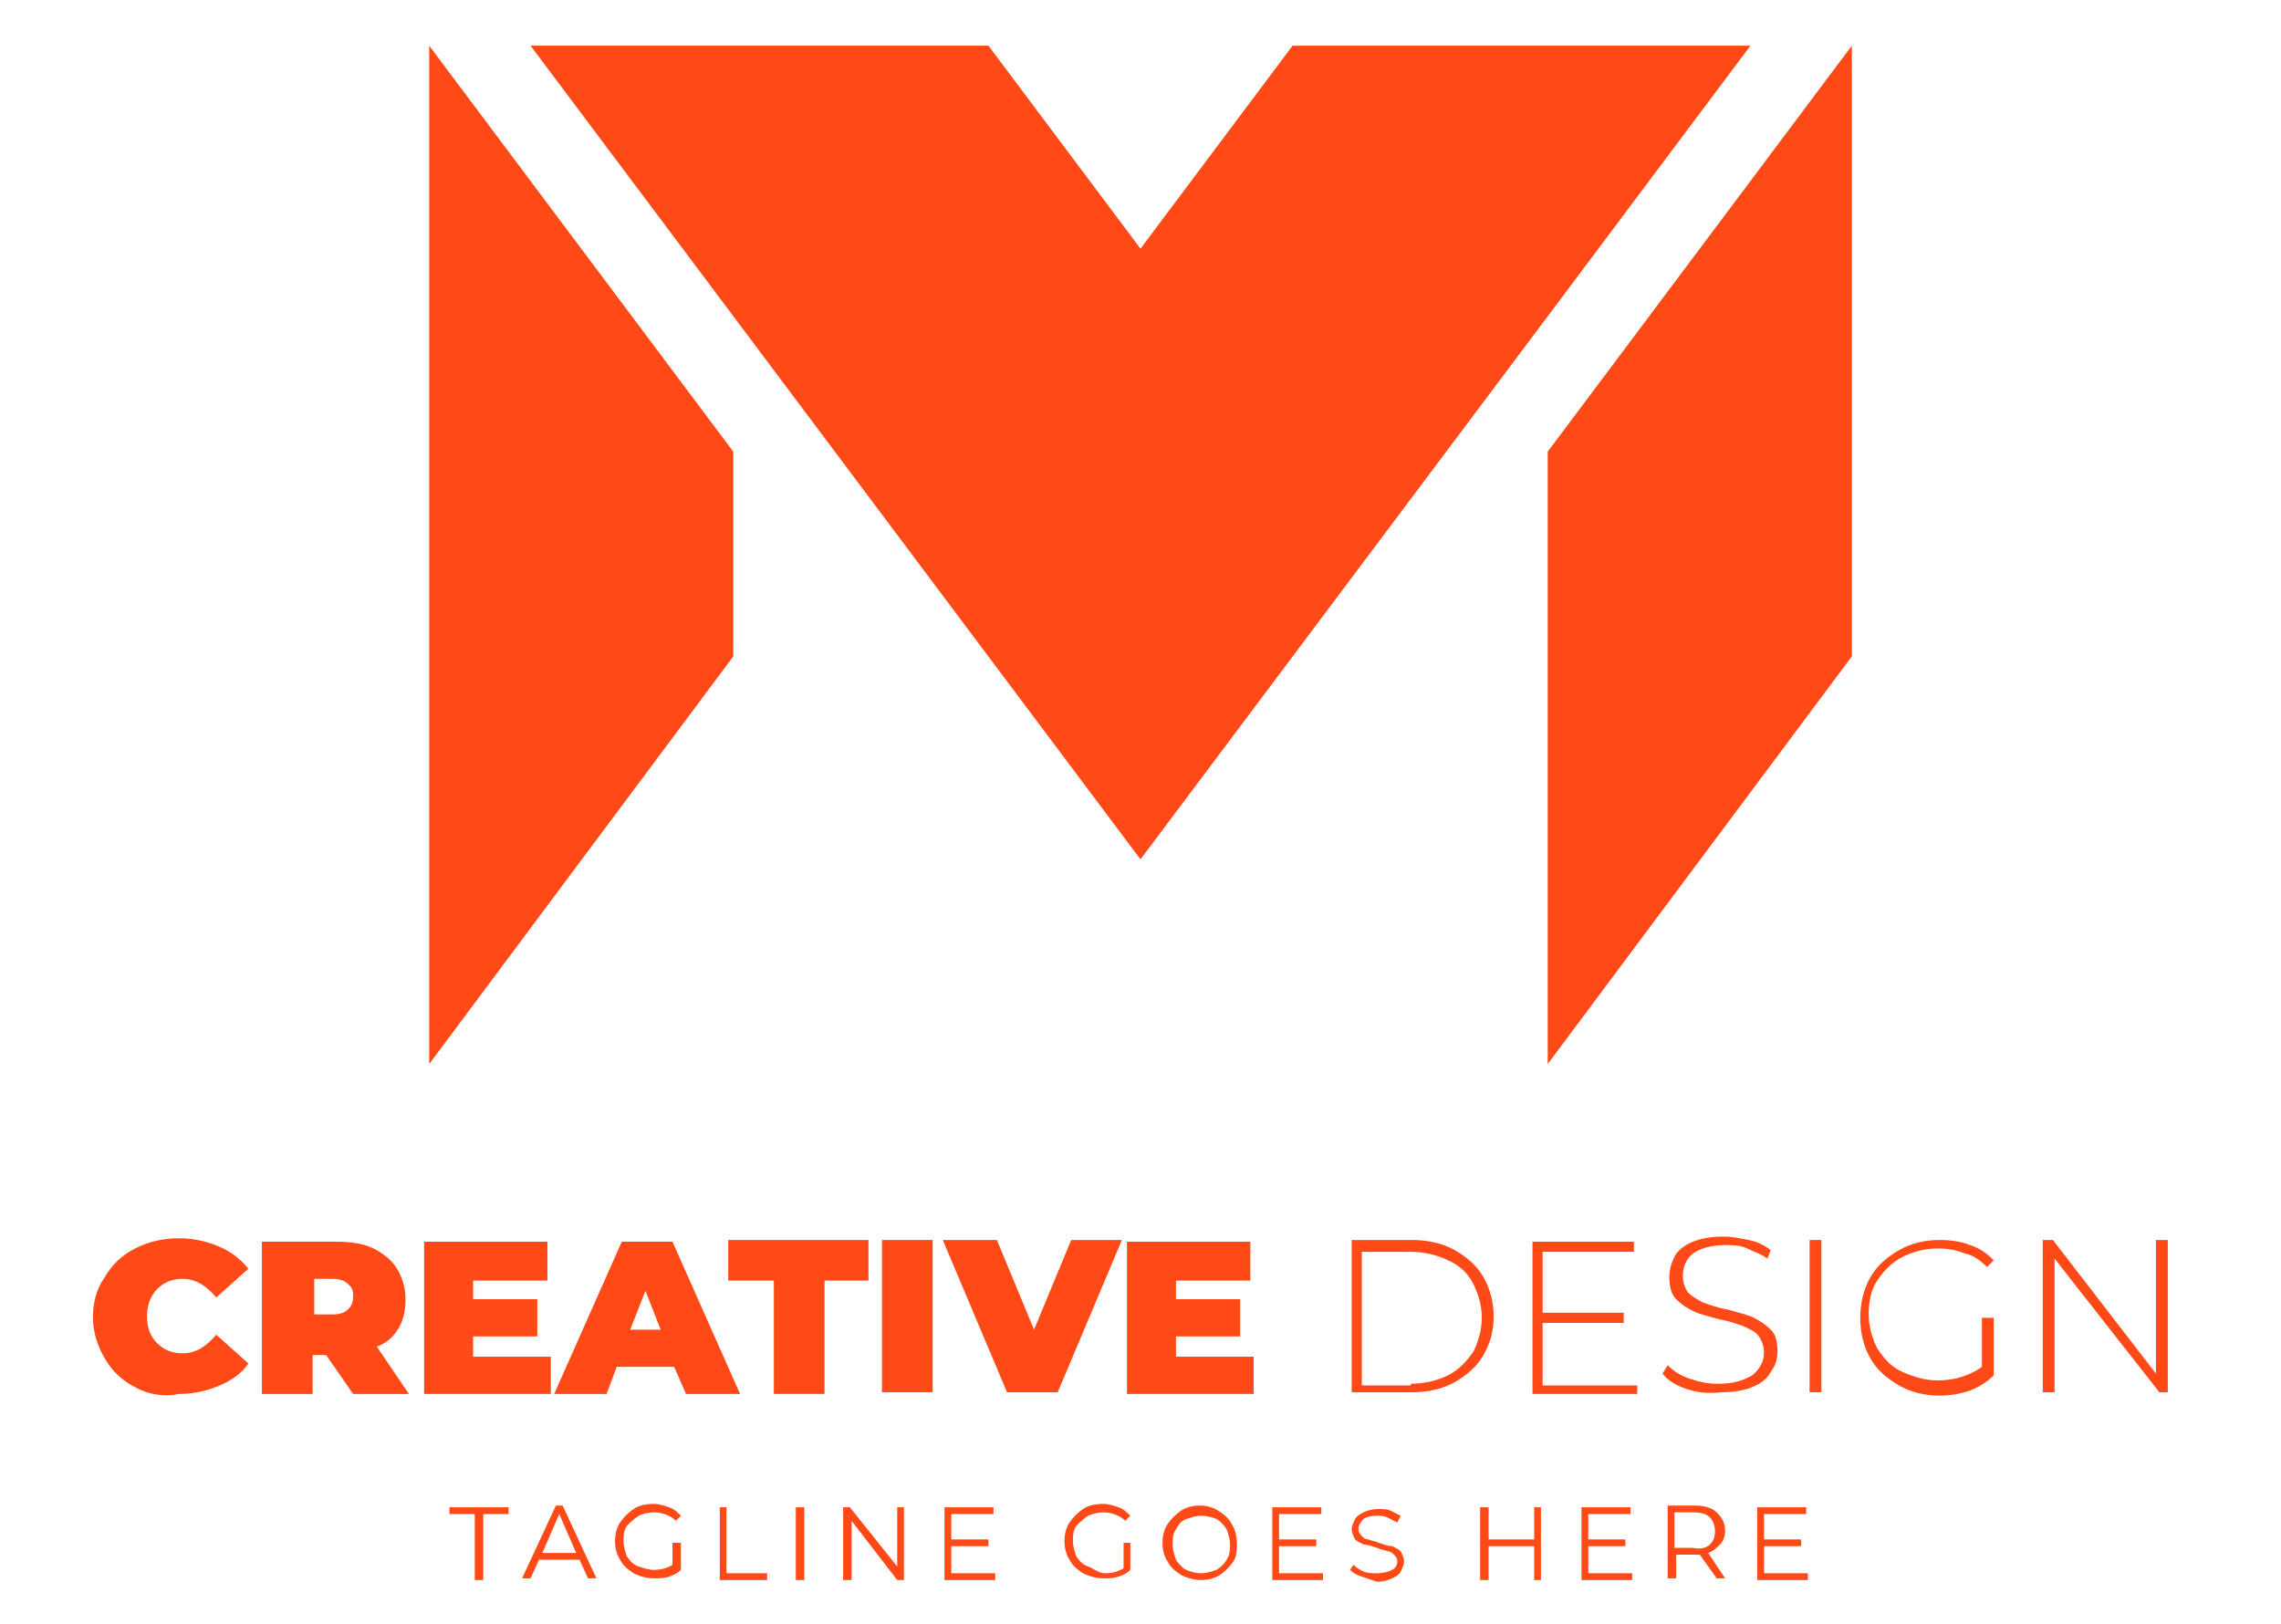
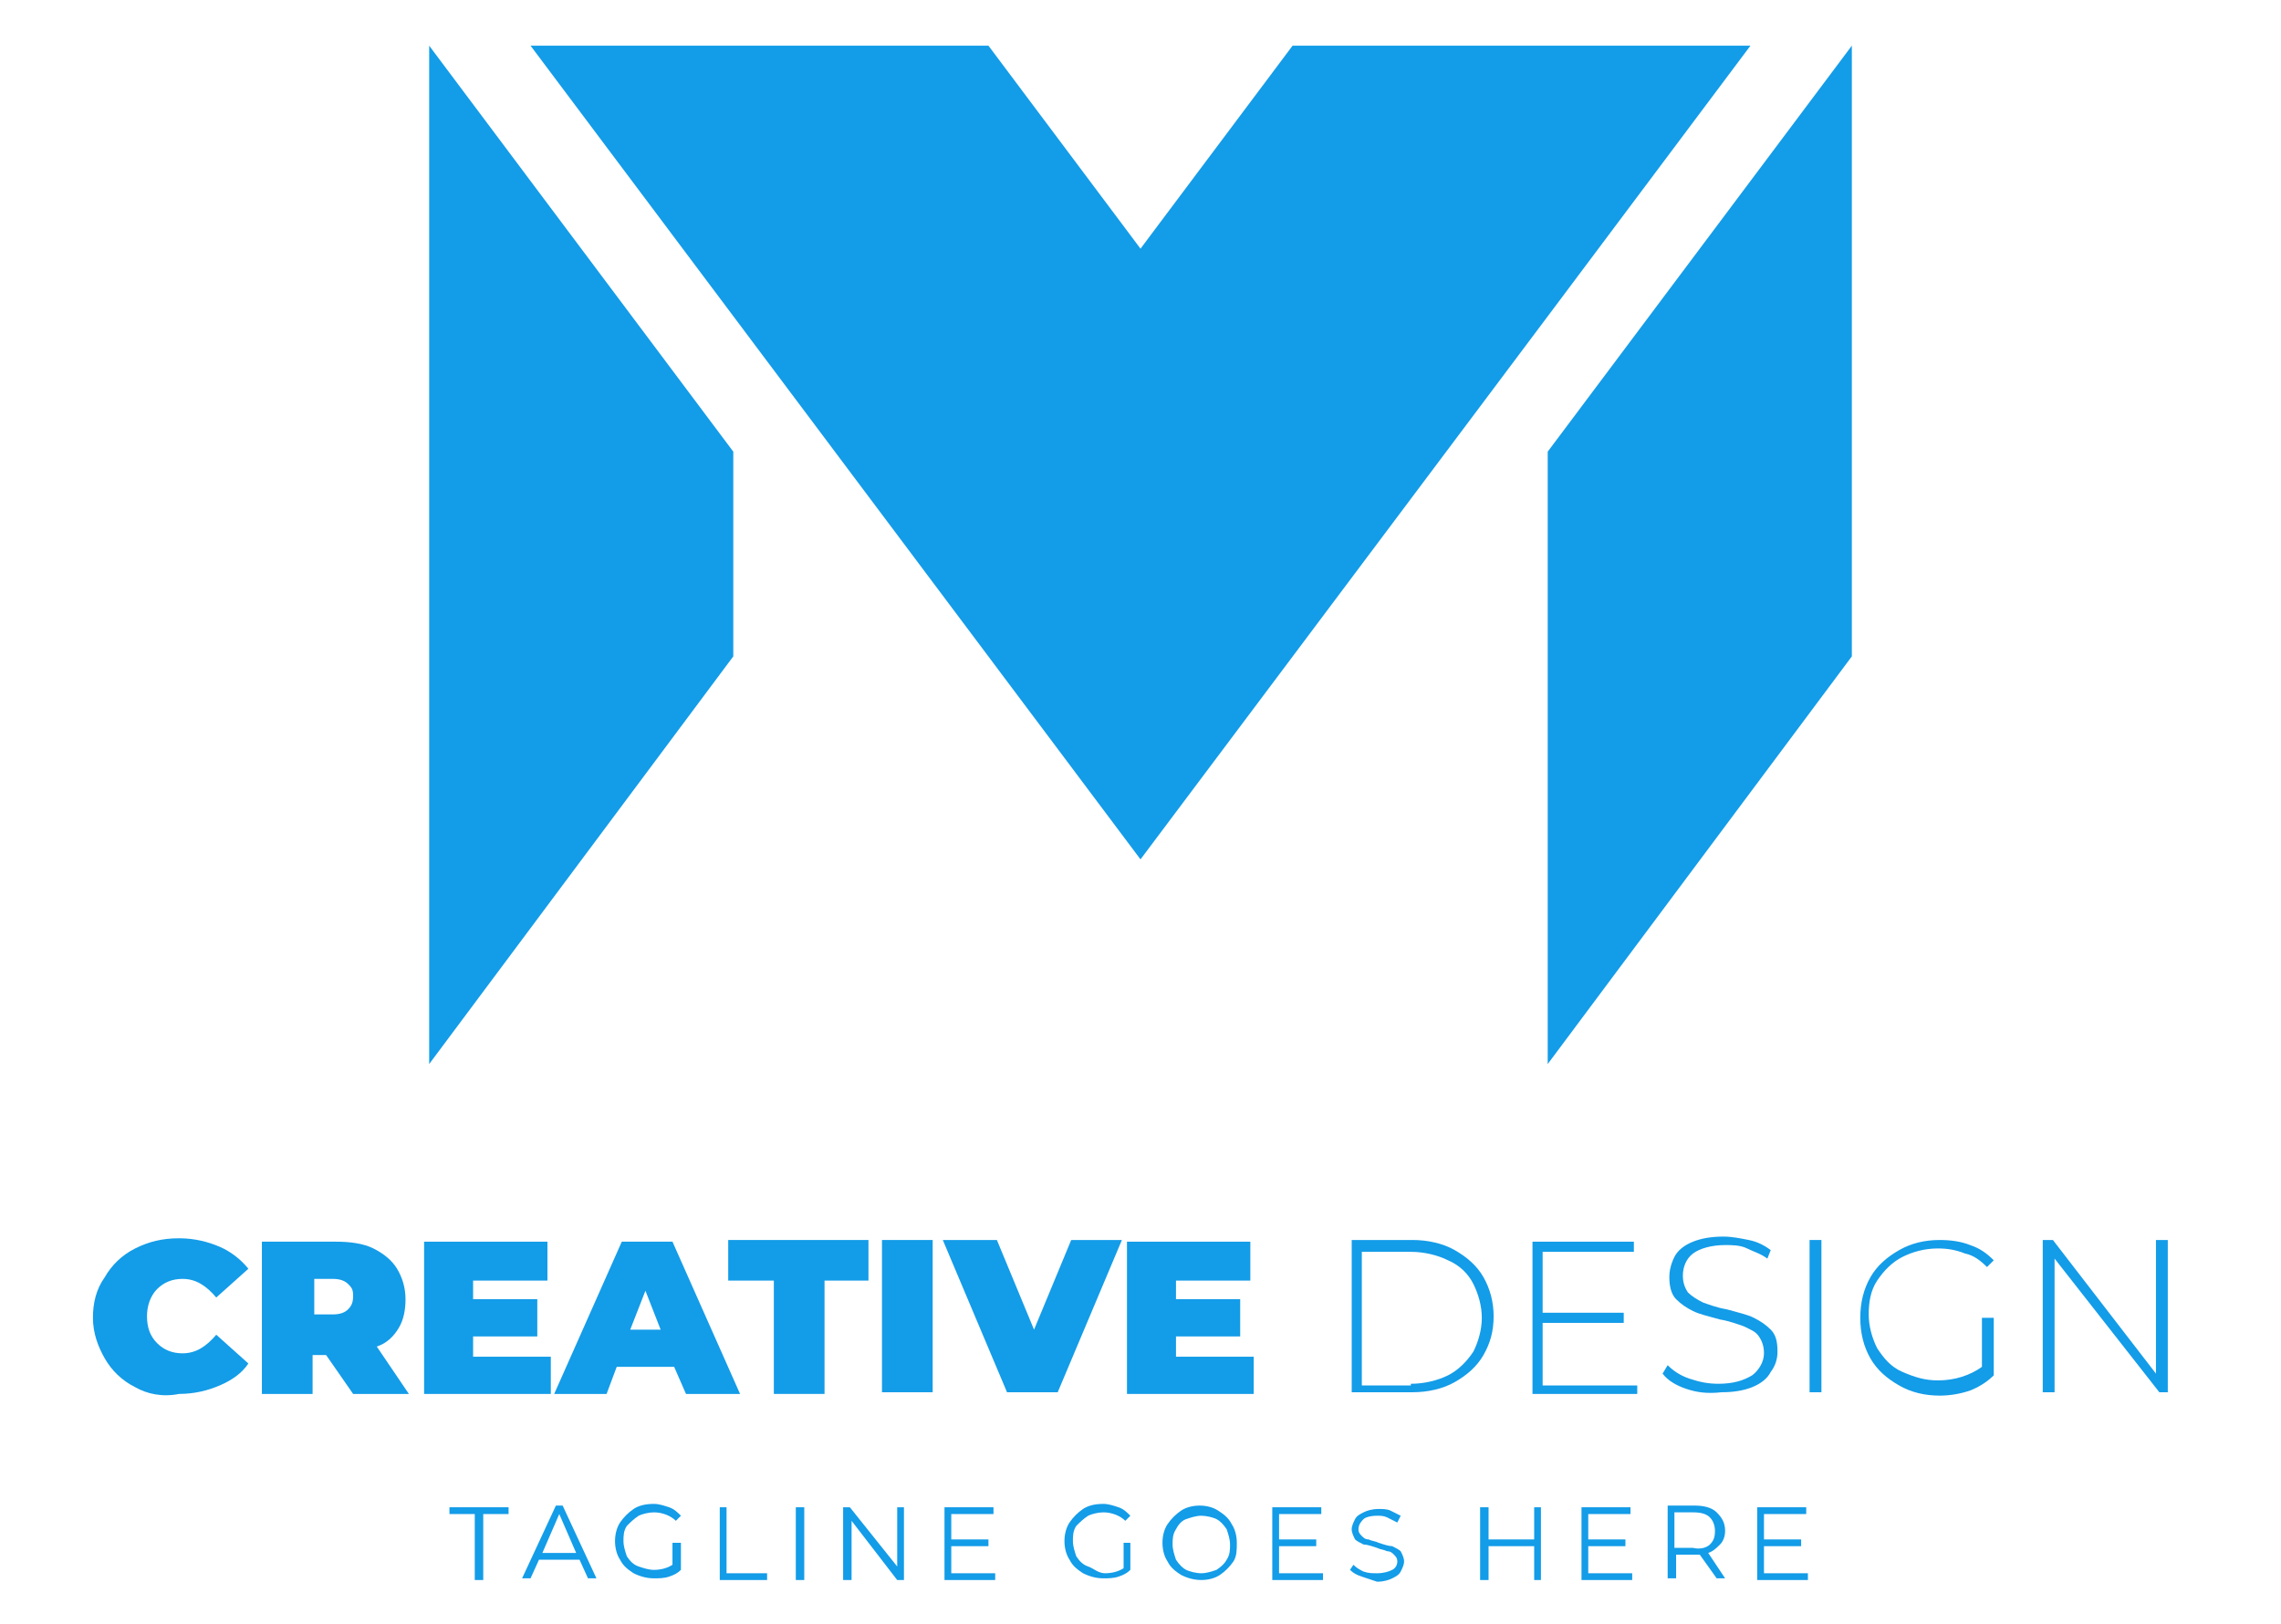
<svg xmlns="http://www.w3.org/2000/svg" width="125" height="89" viewBox="0 0 125 89" fill="none">
-   <path d="M40.185 24.753V35.971L23.519 58.313V2.503L40.185 24.753Z" fill="#FF4A17" />
-   <path d="M101.482 2.503V35.971L84.815 58.313V24.753L101.482 2.503Z" fill="#FF4A17" />
-   <path d="M95.926 2.503L84.815 17.336L62.5 47.096L29.074 2.503H54.167L62.5 13.628L70.834 2.503H95.926Z" fill="#FF4A17" />
-   <path d="M7.407 76.021C6.667 75.65 6.111 75.094 5.741 74.445C5.37 73.796 5.093 73.054 5.093 72.22C5.093 71.385 5.278 70.644 5.741 69.995C6.111 69.346 6.667 68.789 7.407 68.419C8.148 68.048 8.889 67.862 9.815 67.862C10.648 67.862 11.389 68.048 12.037 68.326C12.685 68.604 13.241 69.067 13.611 69.531L11.852 71.107C11.296 70.458 10.741 70.087 10 70.087C9.444 70.087 8.981 70.273 8.611 70.644C8.241 71.014 8.055 71.571 8.055 72.127C8.055 72.776 8.241 73.239 8.611 73.61C8.981 73.981 9.444 74.166 10 74.166C10.741 74.166 11.296 73.796 11.852 73.147L13.611 74.723C13.241 75.279 12.685 75.65 12.037 75.928C11.389 76.206 10.648 76.391 9.815 76.391C8.889 76.577 8.055 76.391 7.407 76.021Z" fill="#FF4A17" />
-   <path d="M17.87 74.259H17.13V76.392H14.352V68.048H18.426C19.167 68.048 19.907 68.141 20.463 68.419C21.018 68.697 21.481 69.068 21.759 69.531C22.037 69.995 22.222 70.551 22.222 71.2C22.222 71.756 22.13 72.312 21.852 72.776C21.574 73.24 21.204 73.61 20.648 73.796L22.407 76.392H19.352L17.87 74.259ZM19.074 70.366C18.889 70.18 18.611 70.087 18.241 70.087H17.222V72.034H18.241C18.611 72.034 18.889 71.942 19.074 71.756C19.259 71.571 19.352 71.385 19.352 71.014C19.352 70.644 19.259 70.551 19.074 70.366Z" fill="#FF4A17" />
-   <path d="M30.185 74.259V76.392H23.241V68.048H30V70.18H25.926V71.2H29.444V73.24H25.926V74.352H30.185V74.259Z" fill="#FF4A17" />
-   <path d="M36.944 74.908H33.796L33.241 76.392H30.37L34.074 68.048H36.852L40.556 76.392H37.593L36.944 74.908ZM36.204 72.869L35.37 70.736L34.537 72.869H36.204Z" fill="#FF4A17" />
-   <path d="M42.315 70.18H39.907V67.955H47.592V70.18H45.185V76.391H42.407V70.18H42.315Z" fill="#FF4A17" />
-   <path d="M48.333 67.955H51.111V76.299H48.333V67.955Z" fill="#FF4A17" />
-   <path d="M61.481 67.955L57.963 76.299H55.185L51.666 67.955H54.63L56.666 72.869L58.703 67.955H61.481Z" fill="#FF4A17" />
-   <path d="M68.704 74.259V76.392H61.759V68.048H68.519V70.18H64.445V71.2H67.963V73.24H64.445V74.352H68.704V74.259Z" fill="#FF4A17" />
-   <path d="M74.074 67.955H77.407C78.241 67.955 79.074 68.141 79.722 68.511C80.37 68.882 80.926 69.346 81.296 69.995C81.667 70.644 81.852 71.385 81.852 72.127C81.852 72.961 81.667 73.61 81.296 74.259C80.926 74.908 80.37 75.372 79.722 75.743C79.074 76.113 78.241 76.299 77.407 76.299H74.074V67.955ZM77.315 75.835C78.055 75.835 78.796 75.65 79.352 75.372C79.907 75.094 80.37 74.63 80.741 74.074C81.018 73.518 81.204 72.869 81.204 72.22C81.204 71.571 81.018 70.922 80.741 70.365C80.463 69.809 80 69.346 79.352 69.068C78.796 68.79 78.055 68.604 77.315 68.604H74.629V75.928H77.315V75.835Z" fill="#FF4A17" />
-   <path d="M89.722 75.835V76.392H83.981V68.048H89.537V68.604H84.537V71.942H88.981V72.498H84.537V75.928H89.722V75.835Z" fill="#FF4A17" />
-   <path d="M92.407 76.113C91.852 75.928 91.389 75.65 91.111 75.279L91.389 74.815C91.667 75.094 92.037 75.372 92.593 75.557C93.148 75.742 93.611 75.835 94.167 75.835C95 75.835 95.555 75.65 96.019 75.372C96.389 75.094 96.667 74.63 96.667 74.166C96.667 73.796 96.574 73.517 96.389 73.239C96.204 72.961 95.926 72.868 95.555 72.683C95.278 72.59 94.815 72.405 94.259 72.312C93.611 72.127 93.148 72.034 92.778 71.849C92.407 71.663 92.13 71.478 91.852 71.2C91.574 70.922 91.481 70.458 91.481 69.995C91.481 69.624 91.574 69.253 91.759 68.882C91.944 68.511 92.315 68.233 92.778 68.048C93.241 67.862 93.796 67.769 94.444 67.769C94.907 67.769 95.37 67.862 95.833 67.955C96.296 68.048 96.667 68.233 97.037 68.511L96.852 68.975C96.481 68.697 96.111 68.604 95.741 68.418C95.37 68.233 94.907 68.233 94.537 68.233C93.796 68.233 93.148 68.418 92.778 68.697C92.407 68.975 92.222 69.438 92.222 69.902C92.222 70.273 92.315 70.551 92.5 70.829C92.685 71.014 92.963 71.2 93.333 71.385C93.611 71.478 94.074 71.663 94.63 71.756C95.278 71.941 95.741 72.034 96.111 72.219C96.481 72.405 96.759 72.59 97.037 72.868C97.315 73.147 97.407 73.517 97.407 74.074C97.407 74.445 97.315 74.815 97.037 75.186C96.852 75.557 96.481 75.835 96.019 76.021C95.555 76.206 95 76.299 94.352 76.299C93.519 76.391 92.963 76.299 92.407 76.113Z" fill="#FF4A17" />
-   <path d="M99.166 67.955H99.815V76.299H99.166V67.955Z" fill="#FF4A17" />
-   <path d="M108.704 72.22H109.259V75.372C108.889 75.743 108.426 76.021 107.963 76.206C107.407 76.391 106.852 76.484 106.296 76.484C105.463 76.484 104.722 76.299 104.074 75.928C103.426 75.557 102.87 75.094 102.5 74.445C102.13 73.796 101.944 73.054 101.944 72.22C101.944 71.385 102.13 70.644 102.5 69.995C102.87 69.346 103.426 68.882 104.074 68.511C104.722 68.141 105.463 67.955 106.296 67.955C106.944 67.955 107.5 68.048 107.963 68.233C108.518 68.419 108.889 68.697 109.259 69.068L108.889 69.438C108.518 69.068 108.148 68.789 107.685 68.697C107.222 68.511 106.759 68.419 106.204 68.419C105.463 68.419 104.815 68.604 104.259 68.882C103.704 69.16 103.241 69.624 102.87 70.18C102.5 70.736 102.407 71.385 102.407 72.034C102.407 72.683 102.592 73.332 102.87 73.888C103.241 74.445 103.611 74.908 104.259 75.186C104.907 75.464 105.463 75.65 106.204 75.65C107.13 75.65 107.963 75.372 108.611 74.908V72.22H108.704Z" fill="#FF4A17" />
-   <path d="M118.796 67.955V76.299H118.333L112.592 68.975V76.299H111.944V67.955H112.5L118.148 75.279V67.955H118.796Z" fill="#FF4A17" />
-   <path d="M26.018 82.974H24.63V82.603H27.87V82.974H26.482V86.59H26.018V82.974Z" fill="#FF4A17" />
-   <path d="M31.759 85.477H29.537L29.074 86.497H28.611L30.463 82.51H30.833L32.685 86.497H32.222L31.759 85.477ZM31.574 85.106L30.648 82.974L29.722 85.106H31.574Z" fill="#FF4A17" />
-   <path d="M36.944 84.55H37.315V86.033C37.13 86.219 36.944 86.311 36.667 86.404C36.389 86.497 36.111 86.497 35.833 86.497C35.463 86.497 35.093 86.404 34.722 86.219C34.444 86.033 34.167 85.848 33.981 85.477C33.796 85.199 33.704 84.828 33.704 84.457C33.704 84.086 33.796 83.715 33.981 83.437C34.167 83.159 34.444 82.881 34.722 82.696C35 82.51 35.37 82.418 35.833 82.418C36.111 82.418 36.389 82.51 36.667 82.603C36.944 82.696 37.13 82.881 37.315 83.066L37.037 83.345C36.759 83.066 36.296 82.881 35.833 82.881C35.556 82.881 35.185 82.974 35 83.066C34.722 83.252 34.537 83.437 34.352 83.623C34.167 83.901 34.167 84.179 34.167 84.457C34.167 84.735 34.259 85.013 34.352 85.291C34.537 85.57 34.722 85.755 35 85.848C35.278 85.94 35.556 86.033 35.833 86.033C36.204 86.033 36.574 85.94 36.852 85.755V84.55H36.944Z" fill="#FF4A17" />
-   <path d="M39.444 82.603H39.815V86.219H42.037V86.59H39.444V82.603Z" fill="#FF4A17" />
-   <path d="M43.611 82.603H44.074V86.59H43.611V82.603Z" fill="#FF4A17" />
-   <path d="M49.537 82.603V86.59H49.167L46.667 83.345V86.59H46.204V82.603H46.574L49.167 85.848V82.603H49.537Z" fill="#FF4A17" />
-   <path d="M54.537 86.219V86.59H51.759V82.603H54.444V82.974H52.13V84.365H54.167V84.735H52.13V86.219H54.537Z" fill="#FF4A17" />
-   <path d="M61.574 84.55H61.944V86.033C61.759 86.219 61.574 86.311 61.296 86.404C61.018 86.497 60.741 86.497 60.463 86.497C60.093 86.497 59.722 86.404 59.352 86.219C59.074 86.033 58.796 85.848 58.611 85.477C58.426 85.199 58.333 84.828 58.333 84.457C58.333 84.086 58.426 83.715 58.611 83.437C58.796 83.159 59.074 82.881 59.352 82.696C59.63 82.51 60 82.418 60.463 82.418C60.741 82.418 61.018 82.51 61.296 82.603C61.574 82.696 61.759 82.881 61.944 83.066L61.667 83.345C61.389 83.066 60.926 82.881 60.463 82.881C60.185 82.881 59.815 82.974 59.63 83.066C59.352 83.252 59.167 83.437 58.981 83.623C58.796 83.901 58.796 84.179 58.796 84.457C58.796 84.735 58.889 85.013 58.981 85.291C59.167 85.57 59.352 85.755 59.63 85.848C59.907 85.94 60.185 86.219 60.556 86.219C60.926 86.219 61.296 86.126 61.574 85.94V84.55Z" fill="#FF4A17" />
-   <path d="M64.722 86.311C64.444 86.126 64.167 85.941 63.981 85.57C63.796 85.291 63.704 84.921 63.704 84.55C63.704 84.179 63.796 83.808 63.981 83.53C64.167 83.252 64.444 82.974 64.722 82.788C65 82.603 65.37 82.51 65.741 82.51C66.111 82.51 66.481 82.603 66.759 82.788C67.037 82.974 67.315 83.159 67.5 83.53C67.685 83.808 67.778 84.179 67.778 84.55C67.778 84.921 67.778 85.291 67.593 85.57C67.407 85.848 67.129 86.126 66.852 86.311C66.574 86.497 66.204 86.589 65.833 86.589C65.463 86.589 65.093 86.497 64.722 86.311ZM66.667 86.033C66.944 85.848 67.129 85.662 67.222 85.477C67.407 85.199 67.407 84.921 67.407 84.642C67.407 84.364 67.315 84.086 67.222 83.808C67.037 83.53 66.852 83.345 66.667 83.252C66.481 83.159 66.111 83.067 65.833 83.067C65.555 83.067 65.278 83.159 65 83.252C64.722 83.345 64.537 83.623 64.444 83.808C64.259 84.086 64.259 84.364 64.259 84.642C64.259 84.921 64.352 85.199 64.444 85.477C64.629 85.755 64.815 85.941 65 86.033C65.185 86.126 65.555 86.219 65.833 86.219C66.111 86.219 66.389 86.126 66.667 86.033Z" fill="#FF4A17" />
-   <path d="M72.5 86.219V86.59H69.722V82.603H72.407V82.974H70.093V84.365H72.13V84.735H70.093V86.219H72.5Z" fill="#FF4A17" />
-   <path d="M74.63 86.404C74.352 86.311 74.167 86.219 73.981 86.033L74.167 85.755C74.352 85.941 74.537 86.033 74.722 86.126C75 86.219 75.185 86.219 75.463 86.219C75.833 86.219 76.111 86.126 76.296 86.033C76.481 85.941 76.574 85.755 76.574 85.57C76.574 85.384 76.481 85.292 76.389 85.199C76.296 85.106 76.204 85.013 76.019 85.013C75.833 84.921 75.648 84.921 75.463 84.828C75.185 84.735 74.907 84.643 74.722 84.643C74.537 84.55 74.352 84.457 74.259 84.365C74.167 84.179 74.074 83.994 74.074 83.808C74.074 83.623 74.167 83.438 74.259 83.252C74.352 83.067 74.537 82.974 74.722 82.881C74.907 82.788 75.185 82.696 75.555 82.696C75.741 82.696 76.019 82.696 76.204 82.788C76.389 82.881 76.574 82.974 76.759 83.067L76.574 83.438C76.389 83.345 76.204 83.252 76.019 83.159C75.833 83.067 75.648 83.067 75.463 83.067C75.093 83.067 74.815 83.159 74.722 83.252C74.63 83.345 74.444 83.53 74.444 83.808C74.444 83.994 74.537 84.086 74.63 84.179C74.722 84.272 74.815 84.365 75 84.365C75.185 84.457 75.37 84.457 75.555 84.55C75.833 84.643 76.111 84.735 76.296 84.735C76.481 84.828 76.667 84.921 76.759 85.013C76.852 85.199 76.944 85.384 76.944 85.57C76.944 85.755 76.852 85.941 76.759 86.126C76.667 86.311 76.481 86.404 76.296 86.497C76.111 86.59 75.833 86.682 75.463 86.682C75.185 86.59 74.907 86.497 74.63 86.404Z" fill="#FF4A17" />
-   <path d="M84.444 82.603V86.59H84.074V84.735H81.574V86.59H81.111V82.603H81.574V84.365H84.074V82.603H84.444Z" fill="#FF4A17" />
-   <path d="M89.445 86.219V86.59H86.667V82.603H89.352V82.974H87.037V84.365H89.074V84.735H87.037V86.219H89.445Z" fill="#FF4A17" />
-   <path d="M94.074 86.497L93.148 85.199C93.056 85.199 92.963 85.199 92.87 85.199H91.852V86.497H91.389V82.51H92.87C93.333 82.51 93.796 82.603 94.074 82.881C94.352 83.159 94.537 83.437 94.537 83.901C94.537 84.179 94.445 84.457 94.259 84.642C94.074 84.828 93.889 85.013 93.611 85.106L94.537 86.497H94.074ZM93.704 84.642C93.889 84.457 93.981 84.272 93.981 83.901C93.981 83.623 93.889 83.345 93.704 83.159C93.519 82.974 93.241 82.881 92.778 82.881H91.759V84.828H92.778C93.148 84.921 93.519 84.828 93.704 84.642Z" fill="#FF4A17" />
-   <path d="M99.074 86.219V86.59H96.296V82.603H98.982V82.974H96.667V84.365H98.704V84.735H96.667V86.219H99.074Z" fill="#FF4A17" />
+   <path d="M40.185 24.753V35.971L23.519 58.313V2.503L40.185 24.753Z" fill="#139CE8" />
+   <path d="M101.482 2.503V35.971L84.815 58.313V24.753L101.482 2.503Z" fill="#139CE8" />
+   <path d="M95.926 2.503L84.815 17.336L62.5 47.096L29.074 2.503H54.167L62.5 13.628L70.834 2.503H95.926Z" fill="#139CE8" />
+   <path d="M7.407 76.021C6.667 75.65 6.111 75.094 5.741 74.445C5.37 73.796 5.093 73.054 5.093 72.22C5.093 71.385 5.278 70.644 5.741 69.995C6.111 69.346 6.667 68.789 7.407 68.419C8.148 68.048 8.889 67.862 9.815 67.862C10.648 67.862 11.389 68.048 12.037 68.326C12.685 68.604 13.241 69.067 13.611 69.531L11.852 71.107C11.296 70.458 10.741 70.087 10 70.087C9.444 70.087 8.981 70.273 8.611 70.644C8.241 71.014 8.055 71.571 8.055 72.127C8.055 72.776 8.241 73.239 8.611 73.61C8.981 73.981 9.444 74.166 10 74.166C10.741 74.166 11.296 73.796 11.852 73.147L13.611 74.723C13.241 75.279 12.685 75.65 12.037 75.928C11.389 76.206 10.648 76.391 9.815 76.391C8.889 76.577 8.055 76.391 7.407 76.021Z" fill="#139CE8" />
+   <path d="M17.87 74.259H17.13V76.392H14.352V68.048H18.426C19.167 68.048 19.907 68.141 20.463 68.419C21.018 68.697 21.481 69.068 21.759 69.531C22.037 69.995 22.222 70.551 22.222 71.2C22.222 71.756 22.13 72.312 21.852 72.776C21.574 73.24 21.204 73.61 20.648 73.796L22.407 76.392H19.352L17.87 74.259ZM19.074 70.366C18.889 70.18 18.611 70.087 18.241 70.087H17.222V72.034H18.241C18.611 72.034 18.889 71.942 19.074 71.756C19.259 71.571 19.352 71.385 19.352 71.014C19.352 70.644 19.259 70.551 19.074 70.366Z" fill="#139CE8" />
+   <path d="M30.185 74.259V76.392H23.241V68.048H30V70.18H25.926V71.2H29.444V73.24H25.926V74.352H30.185V74.259Z" fill="#139CE8" />
+   <path d="M36.944 74.908H33.796L33.241 76.392H30.37L34.074 68.048H36.852L40.556 76.392H37.593L36.944 74.908ZM36.204 72.869L35.37 70.736L34.537 72.869H36.204Z" fill="#139CE8" />
+   <path d="M42.315 70.18H39.907V67.955H47.592V70.18H45.185V76.391H42.407V70.18H42.315Z" fill="#139CE8" />
+   <path d="M48.333 67.955H51.111V76.299H48.333V67.955Z" fill="#139CE8" />
+   <path d="M61.481 67.955L57.963 76.299H55.185L51.666 67.955H54.63L56.666 72.869L58.703 67.955H61.481Z" fill="#139CE8" />
+   <path d="M68.704 74.259V76.392H61.759V68.048H68.519V70.18H64.445V71.2H67.963V73.24H64.445V74.352H68.704V74.259Z" fill="#139CE8" />
+   <path d="M74.074 67.955H77.407C78.241 67.955 79.074 68.141 79.722 68.511C80.37 68.882 80.926 69.346 81.296 69.995C81.667 70.644 81.852 71.385 81.852 72.127C81.852 72.961 81.667 73.61 81.296 74.259C80.926 74.908 80.37 75.372 79.722 75.743C79.074 76.113 78.241 76.299 77.407 76.299H74.074V67.955ZM77.315 75.835C78.055 75.835 78.796 75.65 79.352 75.372C79.907 75.094 80.37 74.63 80.741 74.074C81.018 73.518 81.204 72.869 81.204 72.22C81.204 71.571 81.018 70.922 80.741 70.365C80.463 69.809 80 69.346 79.352 69.068C78.796 68.79 78.055 68.604 77.315 68.604H74.629V75.928H77.315V75.835Z" fill="#139CE8" />
+   <path d="M89.722 75.835V76.392H83.981V68.048H89.537V68.604H84.537V71.942H88.981V72.498H84.537V75.928H89.722V75.835Z" fill="#139CE8" />
+   <path d="M92.407 76.113C91.852 75.928 91.389 75.65 91.111 75.279L91.389 74.815C91.667 75.094 92.037 75.372 92.593 75.557C93.148 75.742 93.611 75.835 94.167 75.835C95 75.835 95.555 75.65 96.019 75.372C96.389 75.094 96.667 74.63 96.667 74.166C96.667 73.796 96.574 73.517 96.389 73.239C96.204 72.961 95.926 72.868 95.555 72.683C95.278 72.59 94.815 72.405 94.259 72.312C93.611 72.127 93.148 72.034 92.778 71.849C92.407 71.663 92.13 71.478 91.852 71.2C91.574 70.922 91.481 70.458 91.481 69.995C91.481 69.624 91.574 69.253 91.759 68.882C91.944 68.511 92.315 68.233 92.778 68.048C93.241 67.862 93.796 67.769 94.444 67.769C94.907 67.769 95.37 67.862 95.833 67.955C96.296 68.048 96.667 68.233 97.037 68.511L96.852 68.975C96.481 68.697 96.111 68.604 95.741 68.418C95.37 68.233 94.907 68.233 94.537 68.233C93.796 68.233 93.148 68.418 92.778 68.697C92.407 68.975 92.222 69.438 92.222 69.902C92.222 70.273 92.315 70.551 92.5 70.829C92.685 71.014 92.963 71.2 93.333 71.385C93.611 71.478 94.074 71.663 94.63 71.756C95.278 71.941 95.741 72.034 96.111 72.219C96.481 72.405 96.759 72.59 97.037 72.868C97.315 73.147 97.407 73.517 97.407 74.074C97.407 74.445 97.315 74.815 97.037 75.186C96.852 75.557 96.481 75.835 96.019 76.021C95.555 76.206 95 76.299 94.352 76.299C93.519 76.391 92.963 76.299 92.407 76.113Z" fill="#139CE8" />
+   <path d="M99.166 67.955H99.815V76.299H99.166V67.955Z" fill="#139CE8" />
+   <path d="M108.704 72.22H109.259V75.372C108.889 75.743 108.426 76.021 107.963 76.206C107.407 76.391 106.852 76.484 106.296 76.484C105.463 76.484 104.722 76.299 104.074 75.928C103.426 75.557 102.87 75.094 102.5 74.445C102.13 73.796 101.944 73.054 101.944 72.22C101.944 71.385 102.13 70.644 102.5 69.995C102.87 69.346 103.426 68.882 104.074 68.511C104.722 68.141 105.463 67.955 106.296 67.955C106.944 67.955 107.5 68.048 107.963 68.233C108.518 68.419 108.889 68.697 109.259 69.068L108.889 69.438C108.518 69.068 108.148 68.789 107.685 68.697C107.222 68.511 106.759 68.419 106.204 68.419C105.463 68.419 104.815 68.604 104.259 68.882C103.704 69.16 103.241 69.624 102.87 70.18C102.5 70.736 102.407 71.385 102.407 72.034C102.407 72.683 102.592 73.332 102.87 73.888C103.241 74.445 103.611 74.908 104.259 75.186C104.907 75.464 105.463 75.65 106.204 75.65C107.13 75.65 107.963 75.372 108.611 74.908V72.22H108.704Z" fill="#139CE8" />
+   <path d="M118.796 67.955V76.299H118.333L112.592 68.975V76.299H111.944V67.955H112.5L118.148 75.279V67.955H118.796Z" fill="#139CE8" />
+   <path d="M26.018 82.974H24.63V82.603H27.87V82.974H26.482V86.59H26.018V82.974Z" fill="#139CE8" />
+   <path d="M31.759 85.477H29.537L29.074 86.497H28.611L30.463 82.51H30.833L32.685 86.497H32.222L31.759 85.477ZM31.574 85.106L30.648 82.974L29.722 85.106H31.574Z" fill="#139CE8" />
+   <path d="M36.944 84.55H37.315V86.033C37.13 86.219 36.944 86.311 36.667 86.404C36.389 86.497 36.111 86.497 35.833 86.497C35.463 86.497 35.093 86.404 34.722 86.219C34.444 86.033 34.167 85.848 33.981 85.477C33.796 85.199 33.704 84.828 33.704 84.457C33.704 84.086 33.796 83.715 33.981 83.437C34.167 83.159 34.444 82.881 34.722 82.696C35 82.51 35.37 82.418 35.833 82.418C36.111 82.418 36.389 82.51 36.667 82.603C36.944 82.696 37.13 82.881 37.315 83.066L37.037 83.345C36.759 83.066 36.296 82.881 35.833 82.881C35.556 82.881 35.185 82.974 35 83.066C34.722 83.252 34.537 83.437 34.352 83.623C34.167 83.901 34.167 84.179 34.167 84.457C34.167 84.735 34.259 85.013 34.352 85.291C34.537 85.57 34.722 85.755 35 85.848C35.278 85.94 35.556 86.033 35.833 86.033C36.204 86.033 36.574 85.94 36.852 85.755V84.55H36.944Z" fill="#139CE8" />
+   <path d="M39.444 82.603H39.815V86.219H42.037V86.59H39.444V82.603Z" fill="#139CE8" />
+   <path d="M43.611 82.603H44.074V86.59H43.611V82.603Z" fill="#139CE8" />
+   <path d="M49.537 82.603V86.59H49.167L46.667 83.345V86.59H46.204V82.603H46.574L49.167 85.848V82.603H49.537Z" fill="#139CE8" />
+   <path d="M54.537 86.219V86.59H51.759V82.603H54.444V82.974H52.13V84.365H54.167V84.735H52.13V86.219H54.537Z" fill="#139CE8" />
+   <path d="M61.574 84.55H61.944V86.033C61.759 86.219 61.574 86.311 61.296 86.404C61.018 86.497 60.741 86.497 60.463 86.497C60.093 86.497 59.722 86.404 59.352 86.219C59.074 86.033 58.796 85.848 58.611 85.477C58.426 85.199 58.333 84.828 58.333 84.457C58.333 84.086 58.426 83.715 58.611 83.437C58.796 83.159 59.074 82.881 59.352 82.696C59.63 82.51 60 82.418 60.463 82.418C60.741 82.418 61.018 82.51 61.296 82.603C61.574 82.696 61.759 82.881 61.944 83.066L61.667 83.345C61.389 83.066 60.926 82.881 60.463 82.881C60.185 82.881 59.815 82.974 59.63 83.066C59.352 83.252 59.167 83.437 58.981 83.623C58.796 83.901 58.796 84.179 58.796 84.457C58.796 84.735 58.889 85.013 58.981 85.291C59.167 85.57 59.352 85.755 59.63 85.848C59.907 85.94 60.185 86.219 60.556 86.219C60.926 86.219 61.296 86.126 61.574 85.94V84.55Z" fill="#139CE8" />
+   <path d="M64.722 86.311C64.444 86.126 64.167 85.941 63.981 85.57C63.796 85.291 63.704 84.921 63.704 84.55C63.704 84.179 63.796 83.808 63.981 83.53C64.167 83.252 64.444 82.974 64.722 82.788C65 82.603 65.37 82.51 65.741 82.51C66.111 82.51 66.481 82.603 66.759 82.788C67.037 82.974 67.315 83.159 67.5 83.53C67.685 83.808 67.778 84.179 67.778 84.55C67.778 84.921 67.778 85.291 67.593 85.57C67.407 85.848 67.129 86.126 66.852 86.311C66.574 86.497 66.204 86.589 65.833 86.589C65.463 86.589 65.093 86.497 64.722 86.311ZM66.667 86.033C66.944 85.848 67.129 85.662 67.222 85.477C67.407 85.199 67.407 84.921 67.407 84.642C67.407 84.364 67.315 84.086 67.222 83.808C67.037 83.53 66.852 83.345 66.667 83.252C66.481 83.159 66.111 83.067 65.833 83.067C65.555 83.067 65.278 83.159 65 83.252C64.722 83.345 64.537 83.623 64.444 83.808C64.259 84.086 64.259 84.364 64.259 84.642C64.259 84.921 64.352 85.199 64.444 85.477C64.629 85.755 64.815 85.941 65 86.033C65.185 86.126 65.555 86.219 65.833 86.219C66.111 86.219 66.389 86.126 66.667 86.033Z" fill="#139CE8" />
+   <path d="M72.5 86.219V86.59H69.722V82.603H72.407V82.974H70.093V84.365H72.13V84.735H70.093V86.219H72.5Z" fill="#139CE8" />
+   <path d="M74.63 86.404C74.352 86.311 74.167 86.219 73.981 86.033L74.167 85.755C74.352 85.941 74.537 86.033 74.722 86.126C75 86.219 75.185 86.219 75.463 86.219C75.833 86.219 76.111 86.126 76.296 86.033C76.481 85.941 76.574 85.755 76.574 85.57C76.574 85.384 76.481 85.292 76.389 85.199C76.296 85.106 76.204 85.013 76.019 85.013C75.833 84.921 75.648 84.921 75.463 84.828C75.185 84.735 74.907 84.643 74.722 84.643C74.537 84.55 74.352 84.457 74.259 84.365C74.167 84.179 74.074 83.994 74.074 83.808C74.074 83.623 74.167 83.438 74.259 83.252C74.352 83.067 74.537 82.974 74.722 82.881C74.907 82.788 75.185 82.696 75.555 82.696C75.741 82.696 76.019 82.696 76.204 82.788C76.389 82.881 76.574 82.974 76.759 83.067L76.574 83.438C76.389 83.345 76.204 83.252 76.019 83.159C75.833 83.067 75.648 83.067 75.463 83.067C75.093 83.067 74.815 83.159 74.722 83.252C74.63 83.345 74.444 83.53 74.444 83.808C74.444 83.994 74.537 84.086 74.63 84.179C74.722 84.272 74.815 84.365 75 84.365C75.185 84.457 75.37 84.457 75.555 84.55C75.833 84.643 76.111 84.735 76.296 84.735C76.481 84.828 76.667 84.921 76.759 85.013C76.852 85.199 76.944 85.384 76.944 85.57C76.944 85.755 76.852 85.941 76.759 86.126C76.667 86.311 76.481 86.404 76.296 86.497C76.111 86.59 75.833 86.682 75.463 86.682C75.185 86.59 74.907 86.497 74.63 86.404Z" fill="#139CE8" />
+   <path d="M84.444 82.603V86.59H84.074V84.735H81.574V86.59H81.111V82.603H81.574V84.365H84.074V82.603H84.444Z" fill="#139CE8" />
+   <path d="M89.445 86.219V86.59H86.667V82.603H89.352V82.974H87.037V84.365H89.074V84.735H87.037V86.219H89.445Z" fill="#139CE8" />
+   <path d="M94.074 86.497L93.148 85.199C93.056 85.199 92.963 85.199 92.87 85.199H91.852V86.497H91.389V82.51H92.87C93.333 82.51 93.796 82.603 94.074 82.881C94.352 83.159 94.537 83.437 94.537 83.901C94.537 84.179 94.445 84.457 94.259 84.642C94.074 84.828 93.889 85.013 93.611 85.106L94.537 86.497H94.074ZM93.704 84.642C93.889 84.457 93.981 84.272 93.981 83.901C93.981 83.623 93.889 83.345 93.704 83.159C93.519 82.974 93.241 82.881 92.778 82.881H91.759V84.828H92.778C93.148 84.921 93.519 84.828 93.704 84.642Z" fill="#139CE8" />
+   <path d="M99.074 86.219V86.59H96.296V82.603H98.982V82.974H96.667V84.365H98.704V84.735H96.667V86.219H99.074Z" fill="#139CE8" />
</svg>
